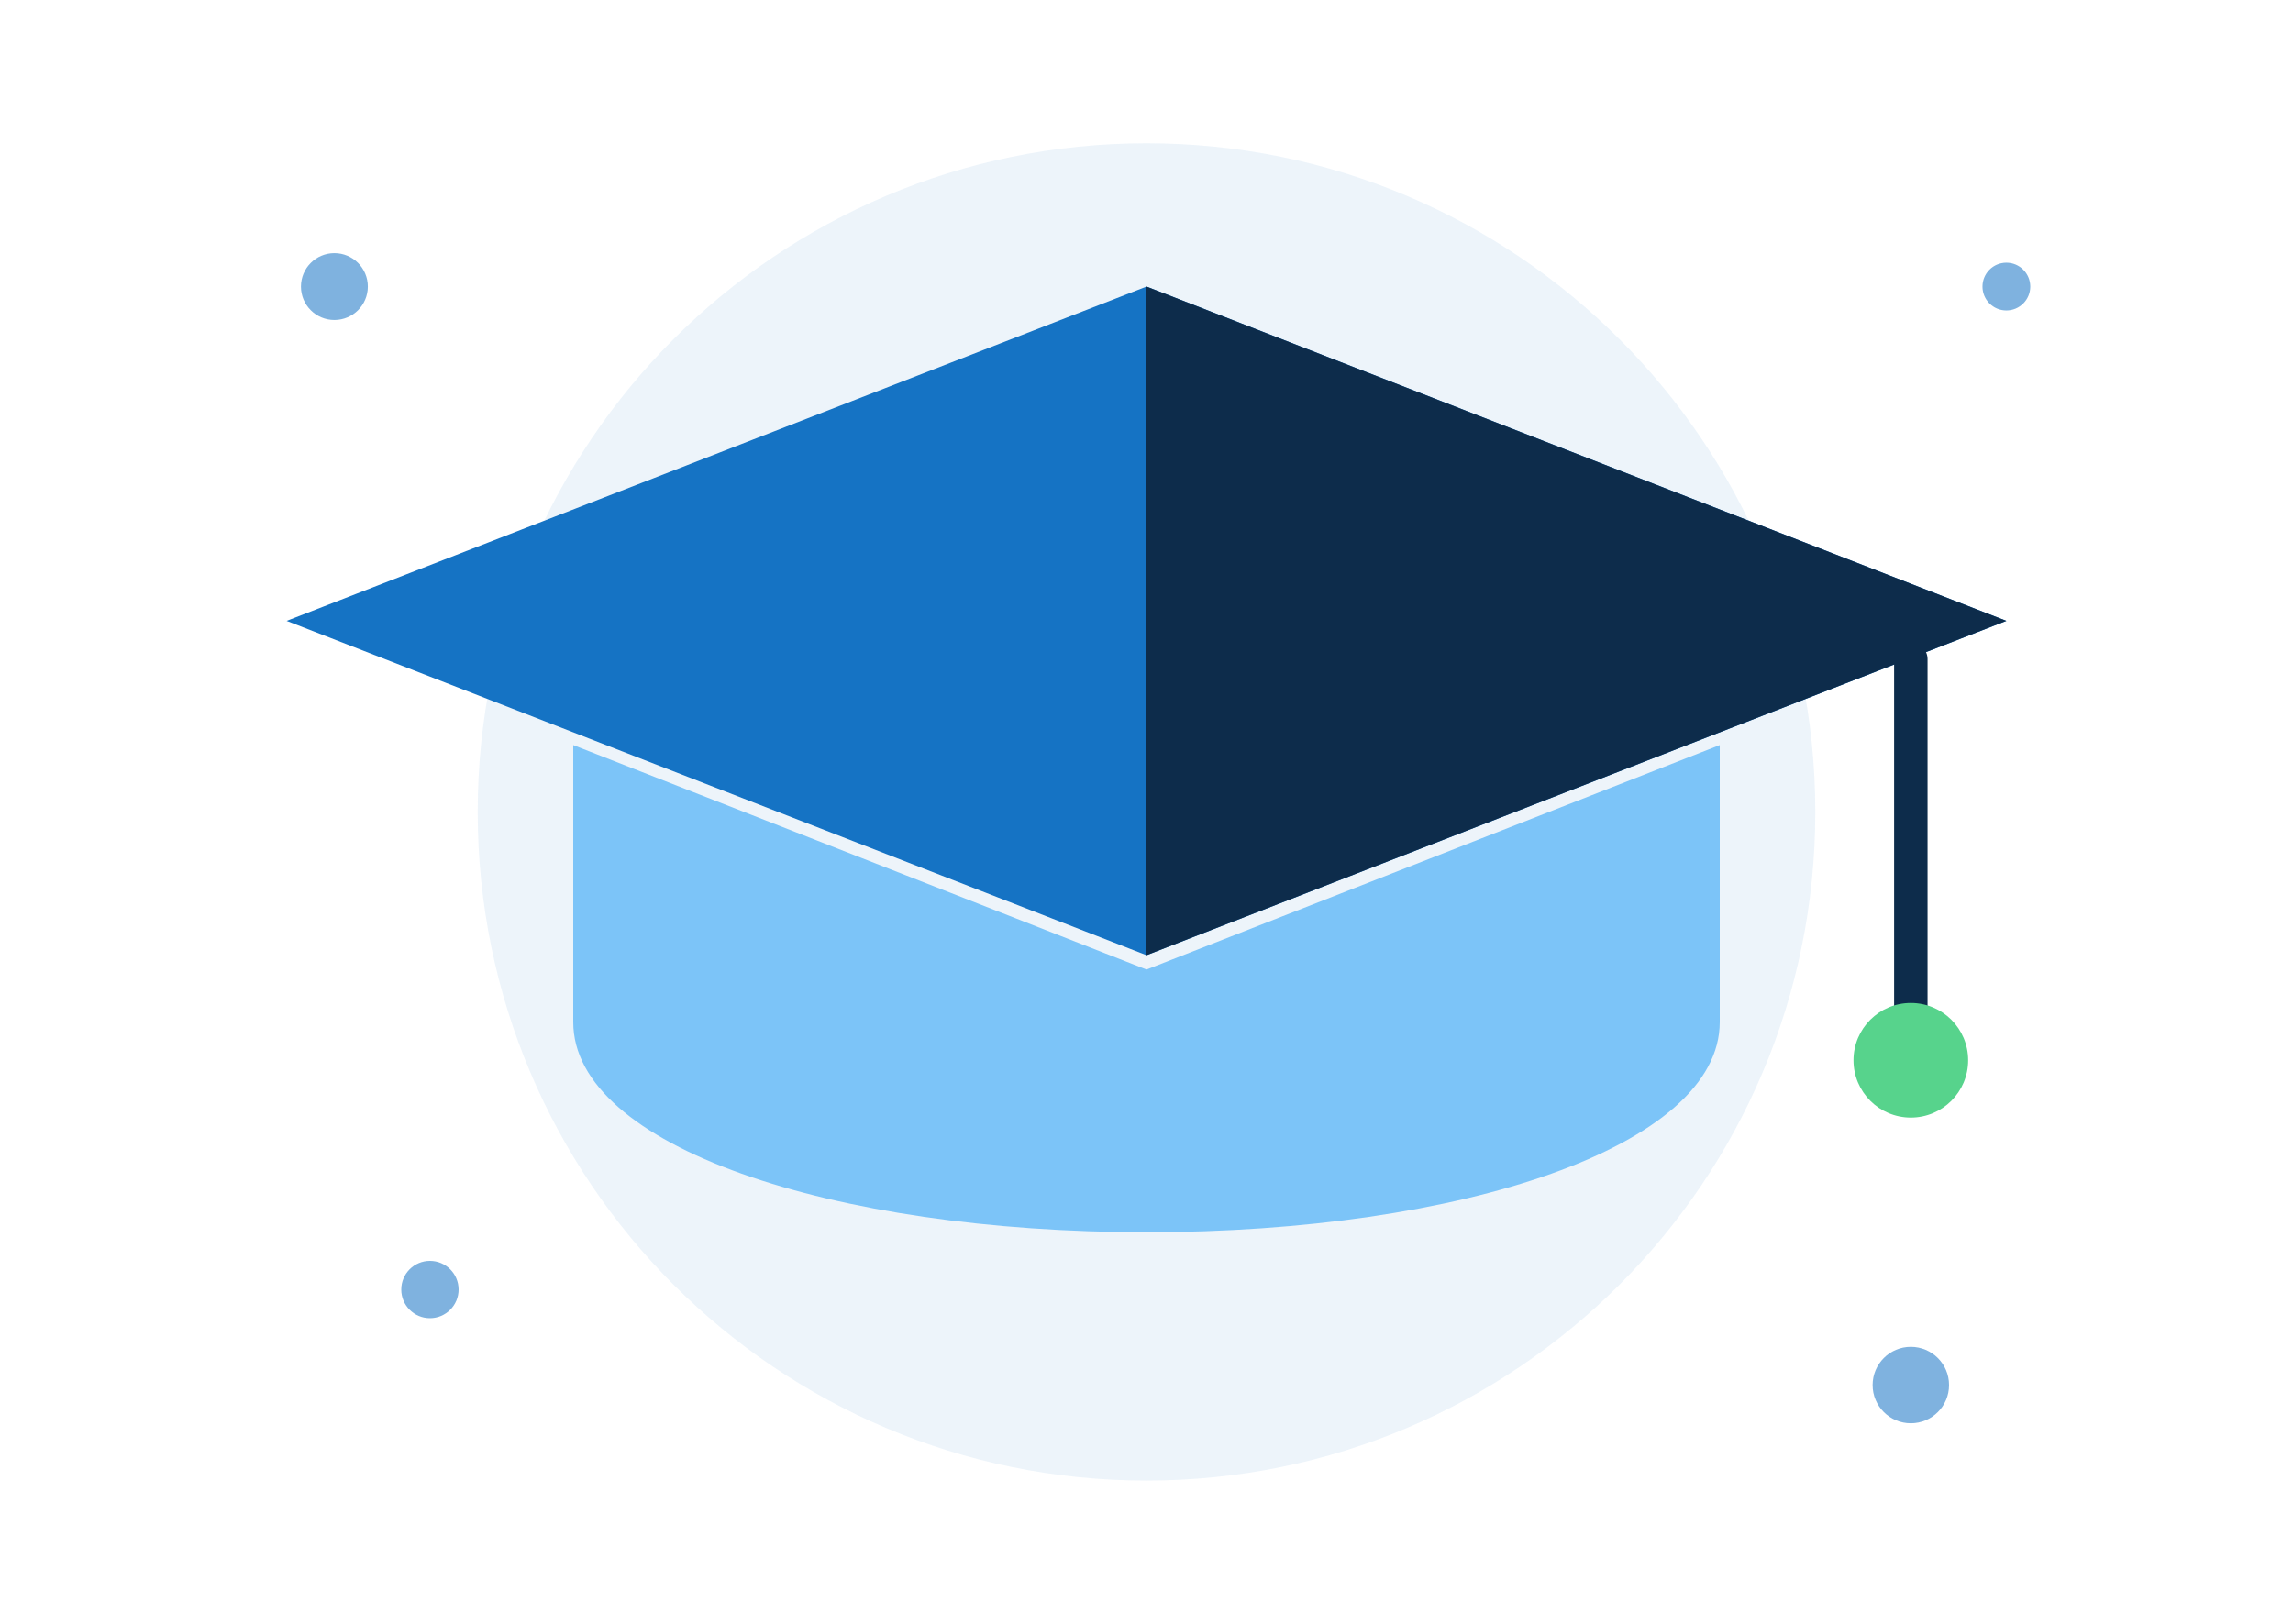
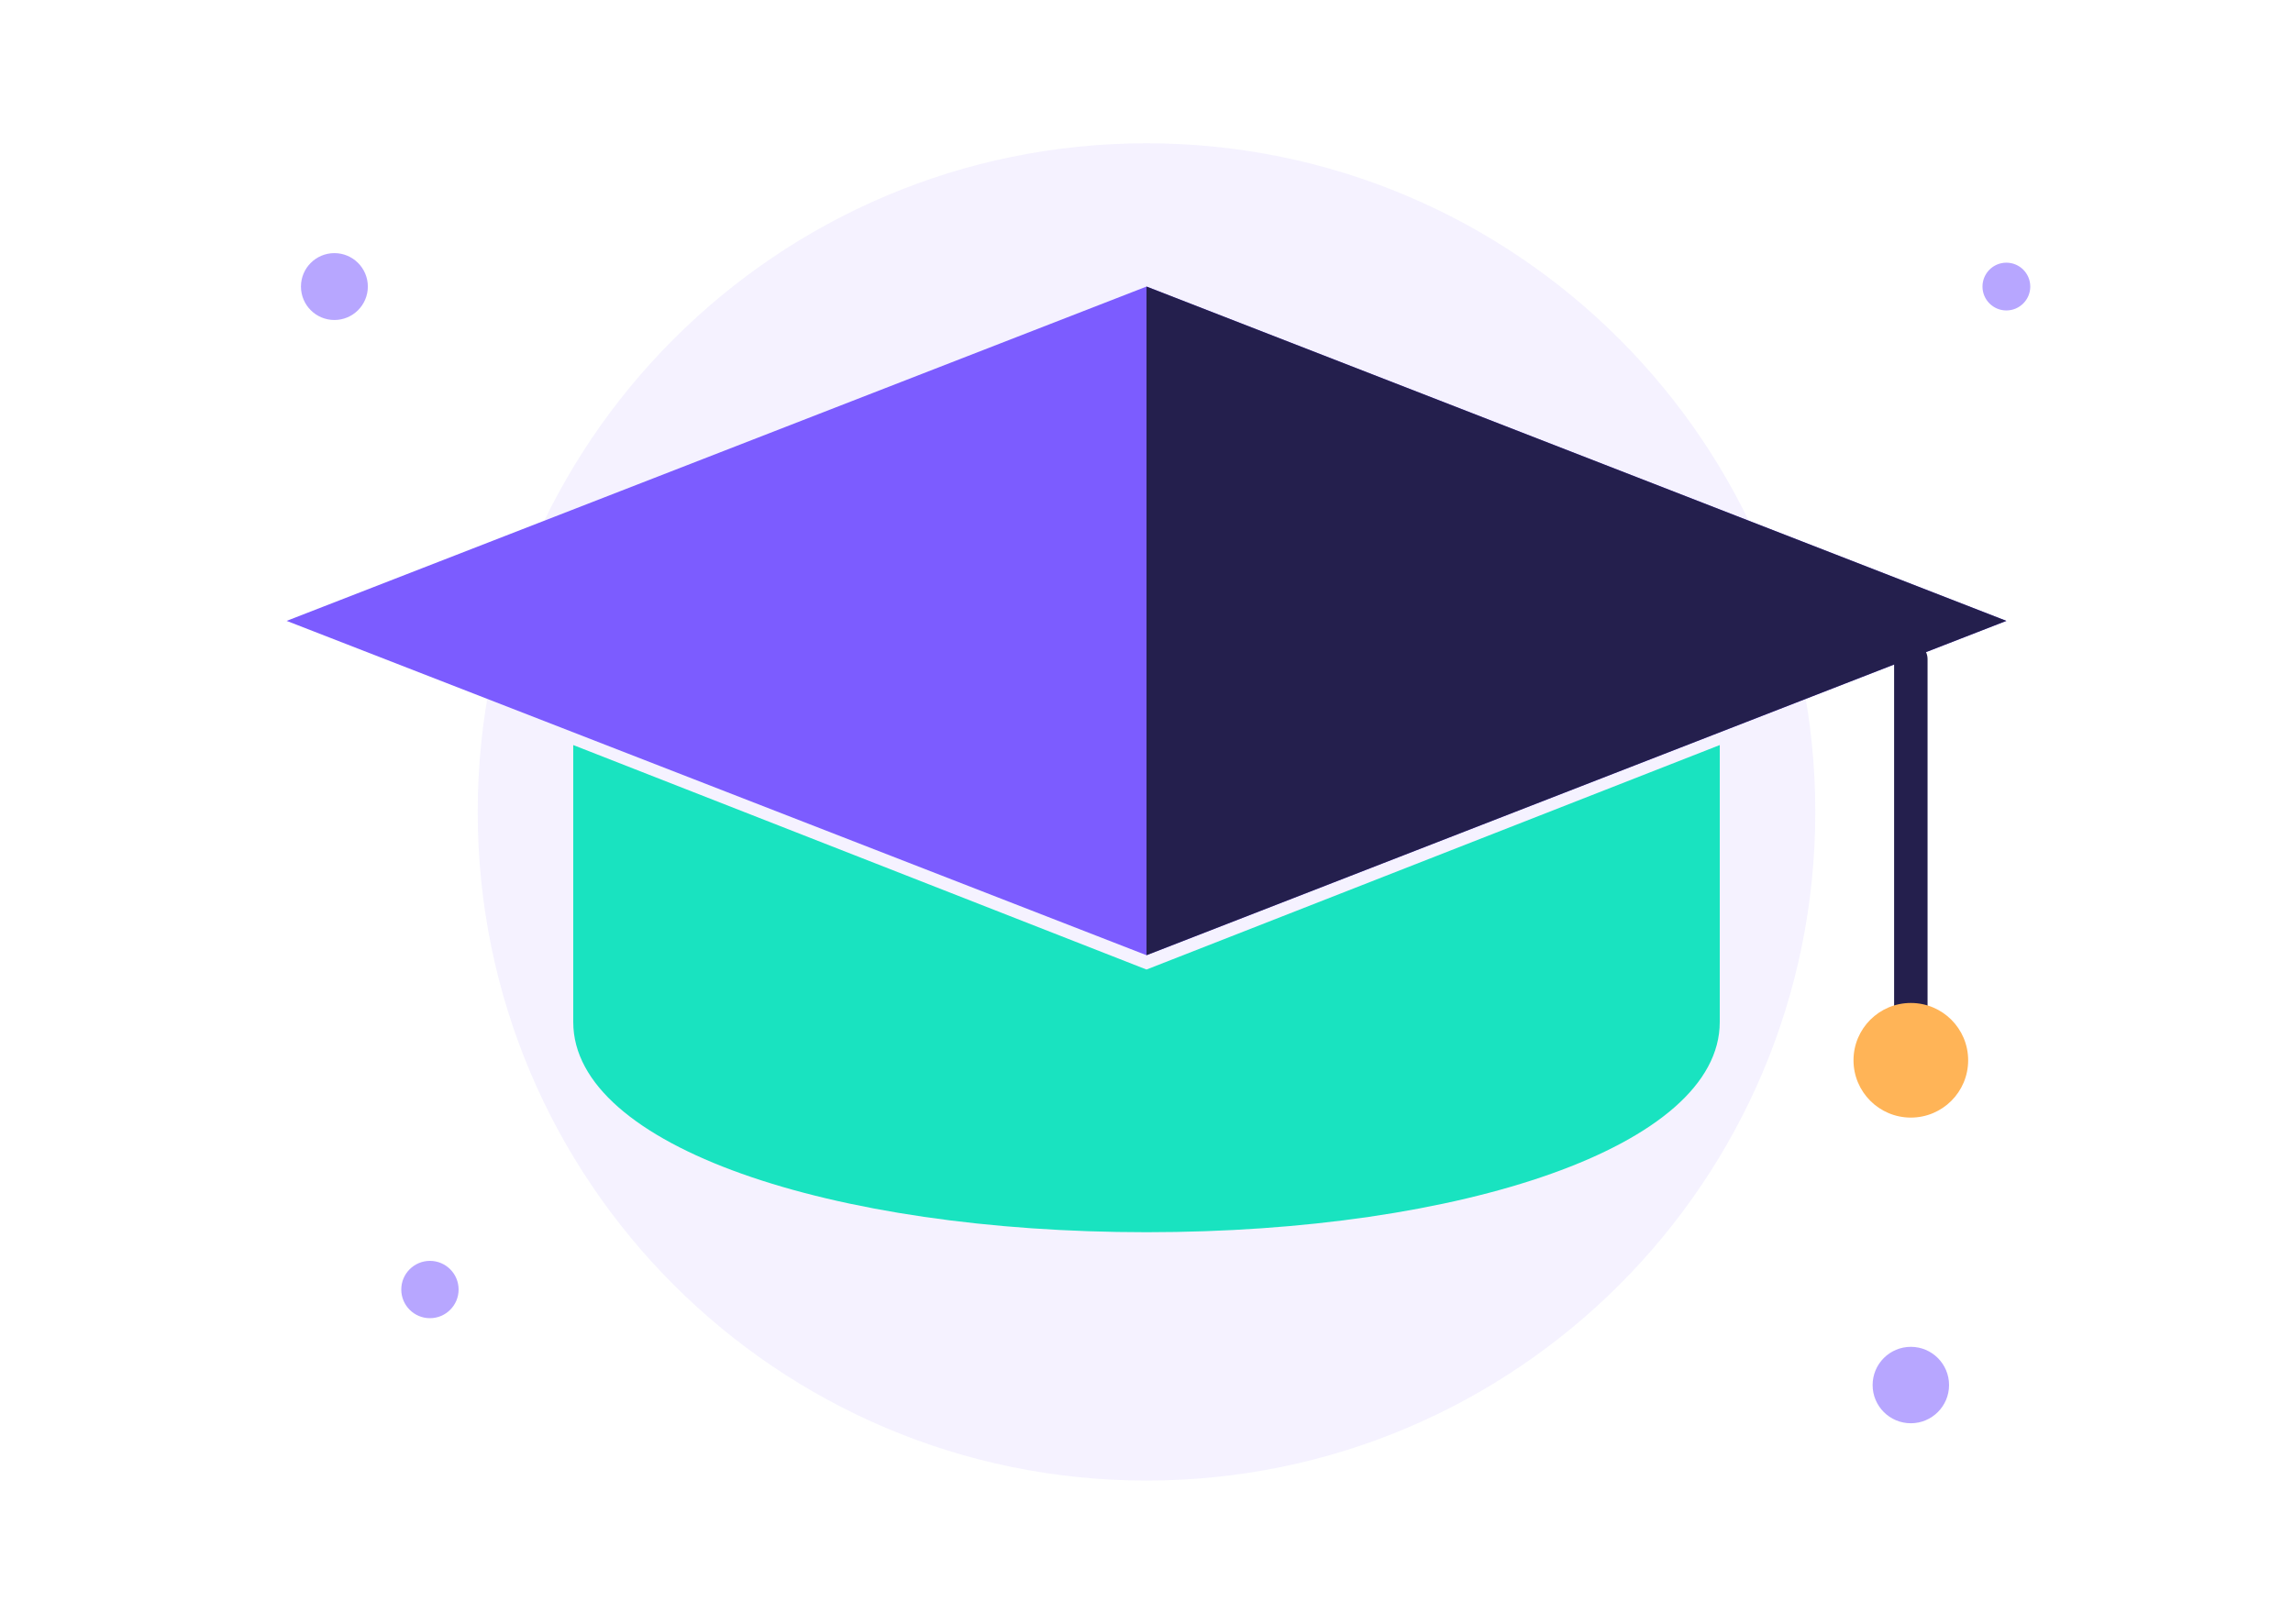
<svg xmlns="http://www.w3.org/2000/svg" viewBox="0 0 480 340" role="img" aria-label="Education illustration">
-   <circle cx="240" cy="170" r="140" fill="#1573c4" opacity=".08" />
-   <path d="M240 60 420 130 240 200 60 130z" fill="#1573c4" />
-   <path d="M240 60 420 130 240 200z" fill="#0d2c4b" />
-   <path d="M120 156v58c0 26 54 44 120 44s120-18 120-44v-58l-120 47z" fill="#7cc4f8" />
-   <path d="M400 138v76" stroke="#0d2c4b" stroke-width="7" stroke-linecap="round" />
-   <circle cx="400" cy="222" r="12" fill="#57d38c" />
-   <g fill="#1573c4" opacity=".55">
+   <circle cx="240" cy="170" r="140" fill="#7c5cff" opacity=".08" />
+   <path d="M240 60 420 130 240 200 60 130z" fill="#7c5cff" />
+   <path d="M240 60 420 130 240 200z" fill="#241f4d" />
+   <path d="M120 156v58c0 26 54 44 120 44s120-18 120-44v-58l-120 47z" fill="#19e3c0" />
+   <path d="M400 138v76" stroke="#241f4d" stroke-width="7" stroke-linecap="round" />
+   <circle cx="400" cy="222" r="12" fill="#ffb457" />
+   <g fill="#7c5cff" opacity=".55">
    <circle cx="70" cy="60" r="7" />
    <circle cx="420" cy="60" r="5" />
    <circle cx="90" cy="270" r="6" />
    <circle cx="400" cy="290" r="8" />
  </g>
</svg>
